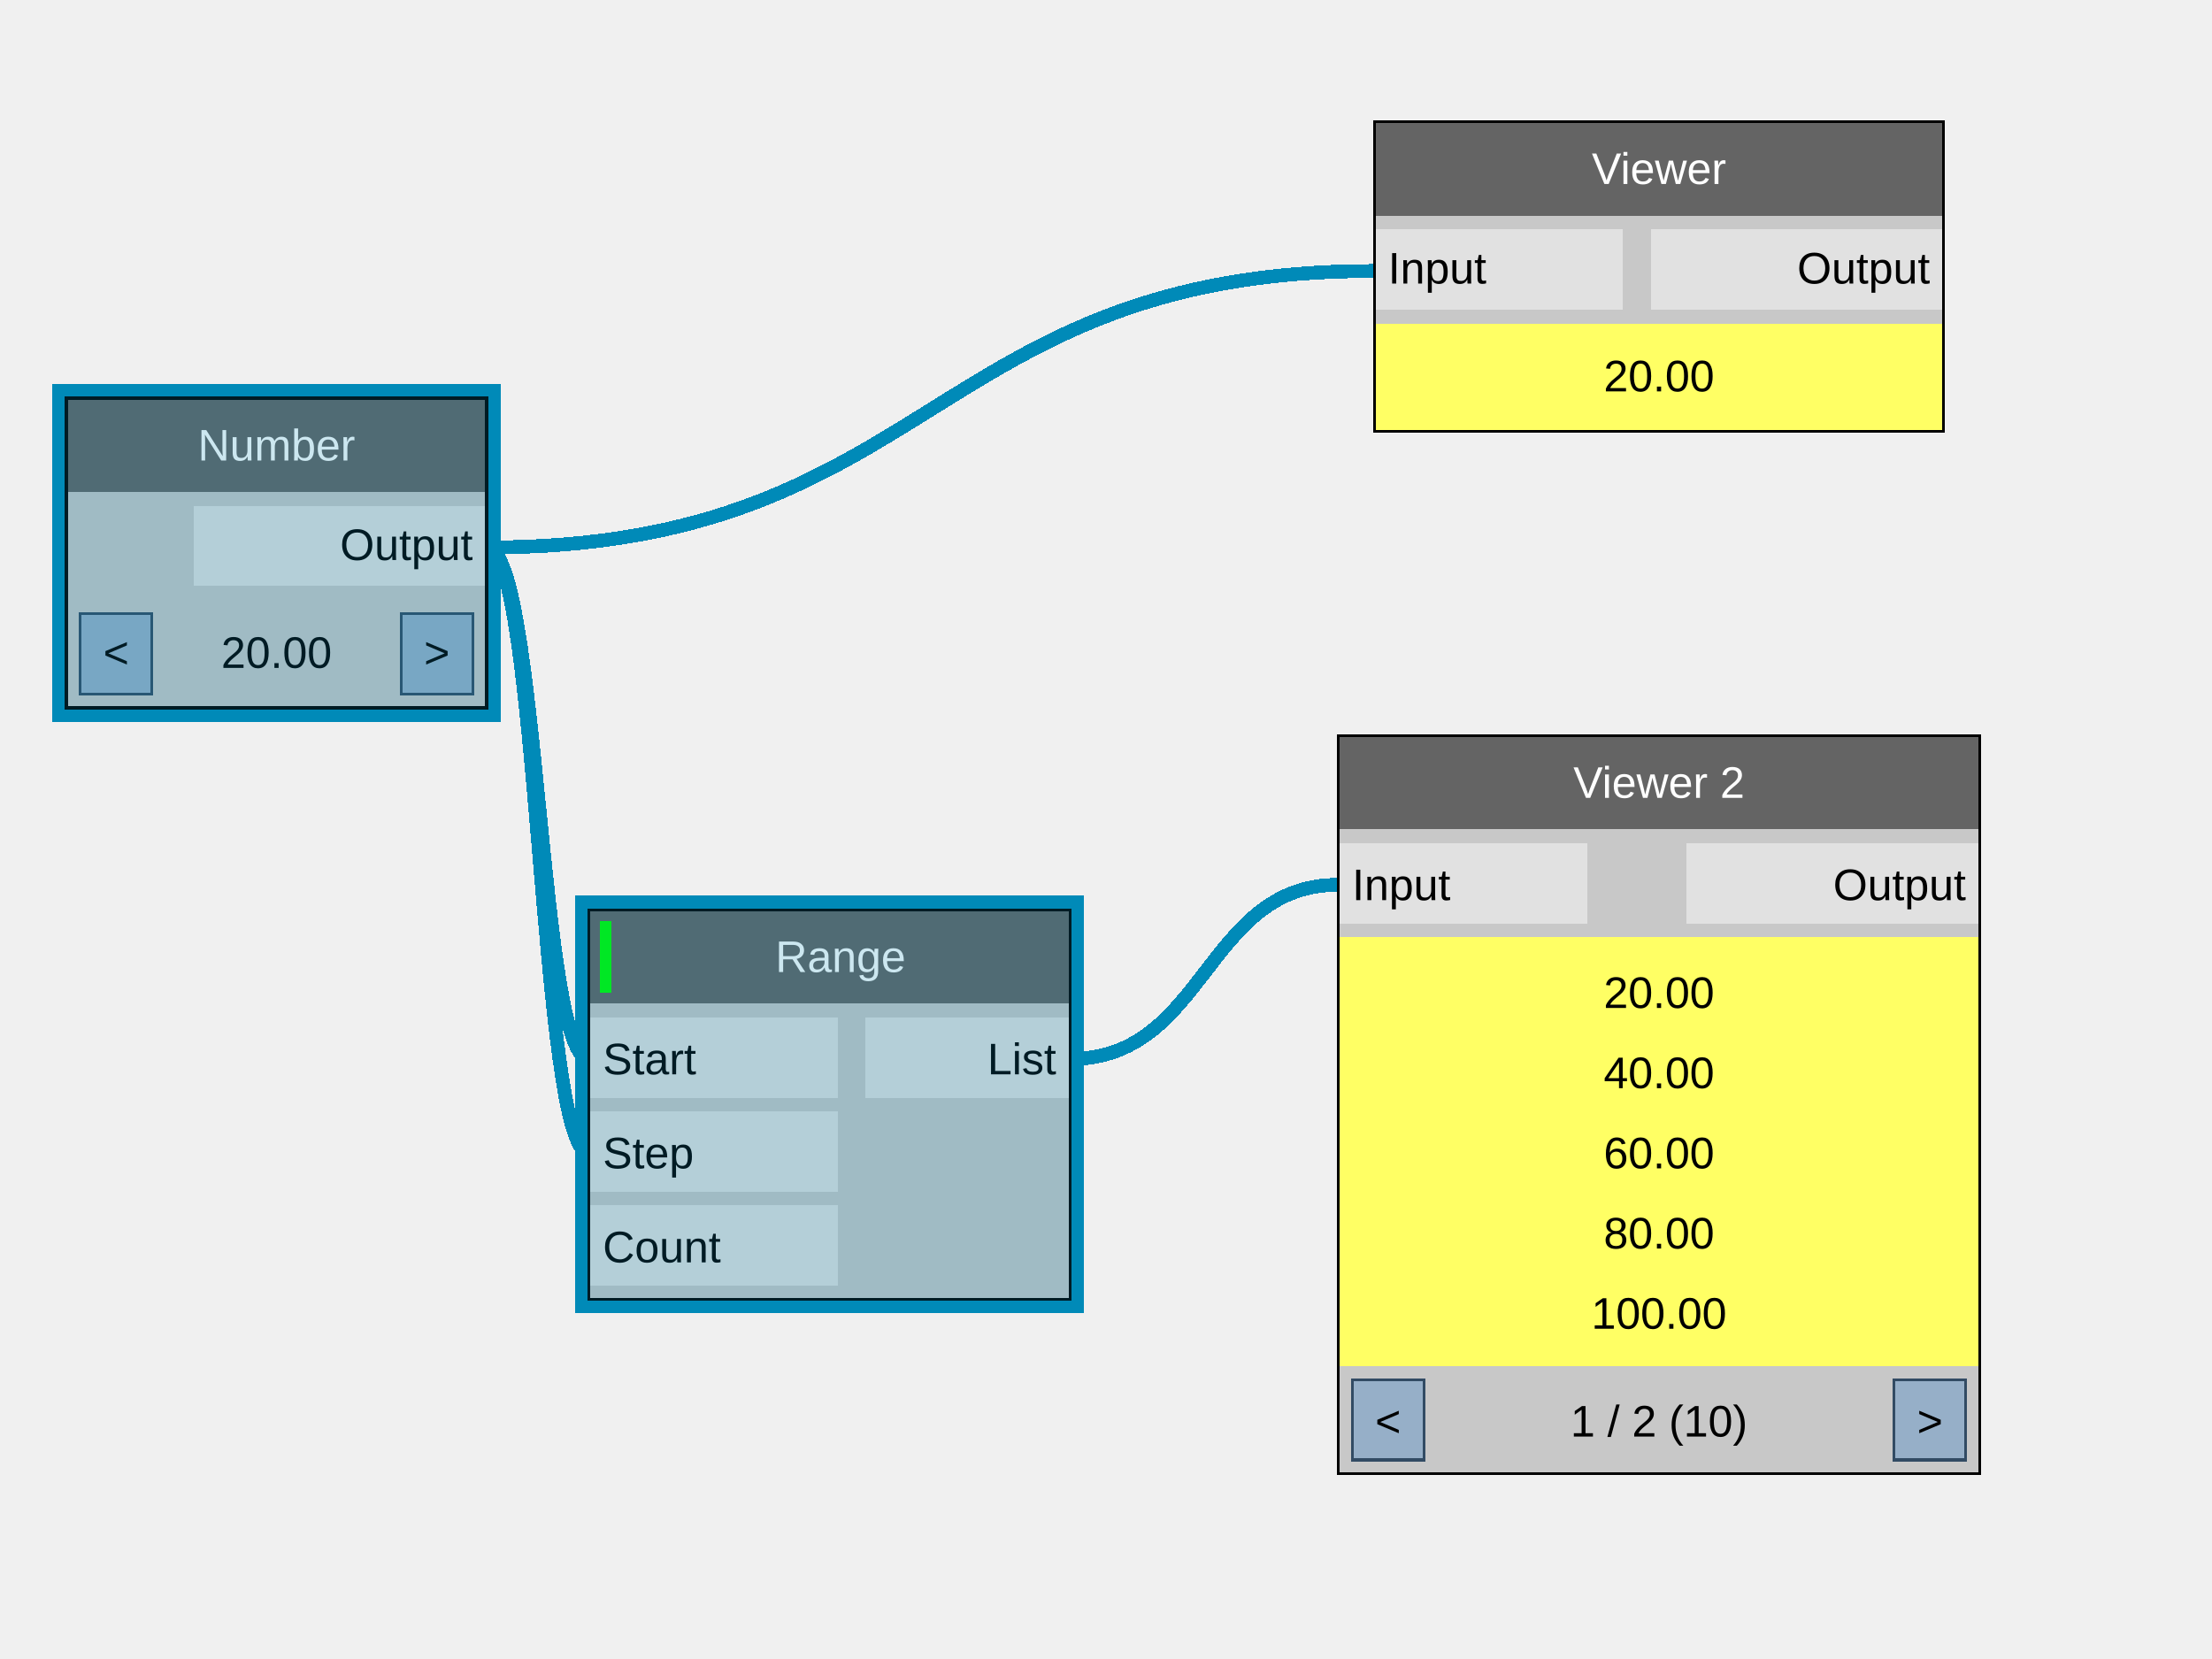
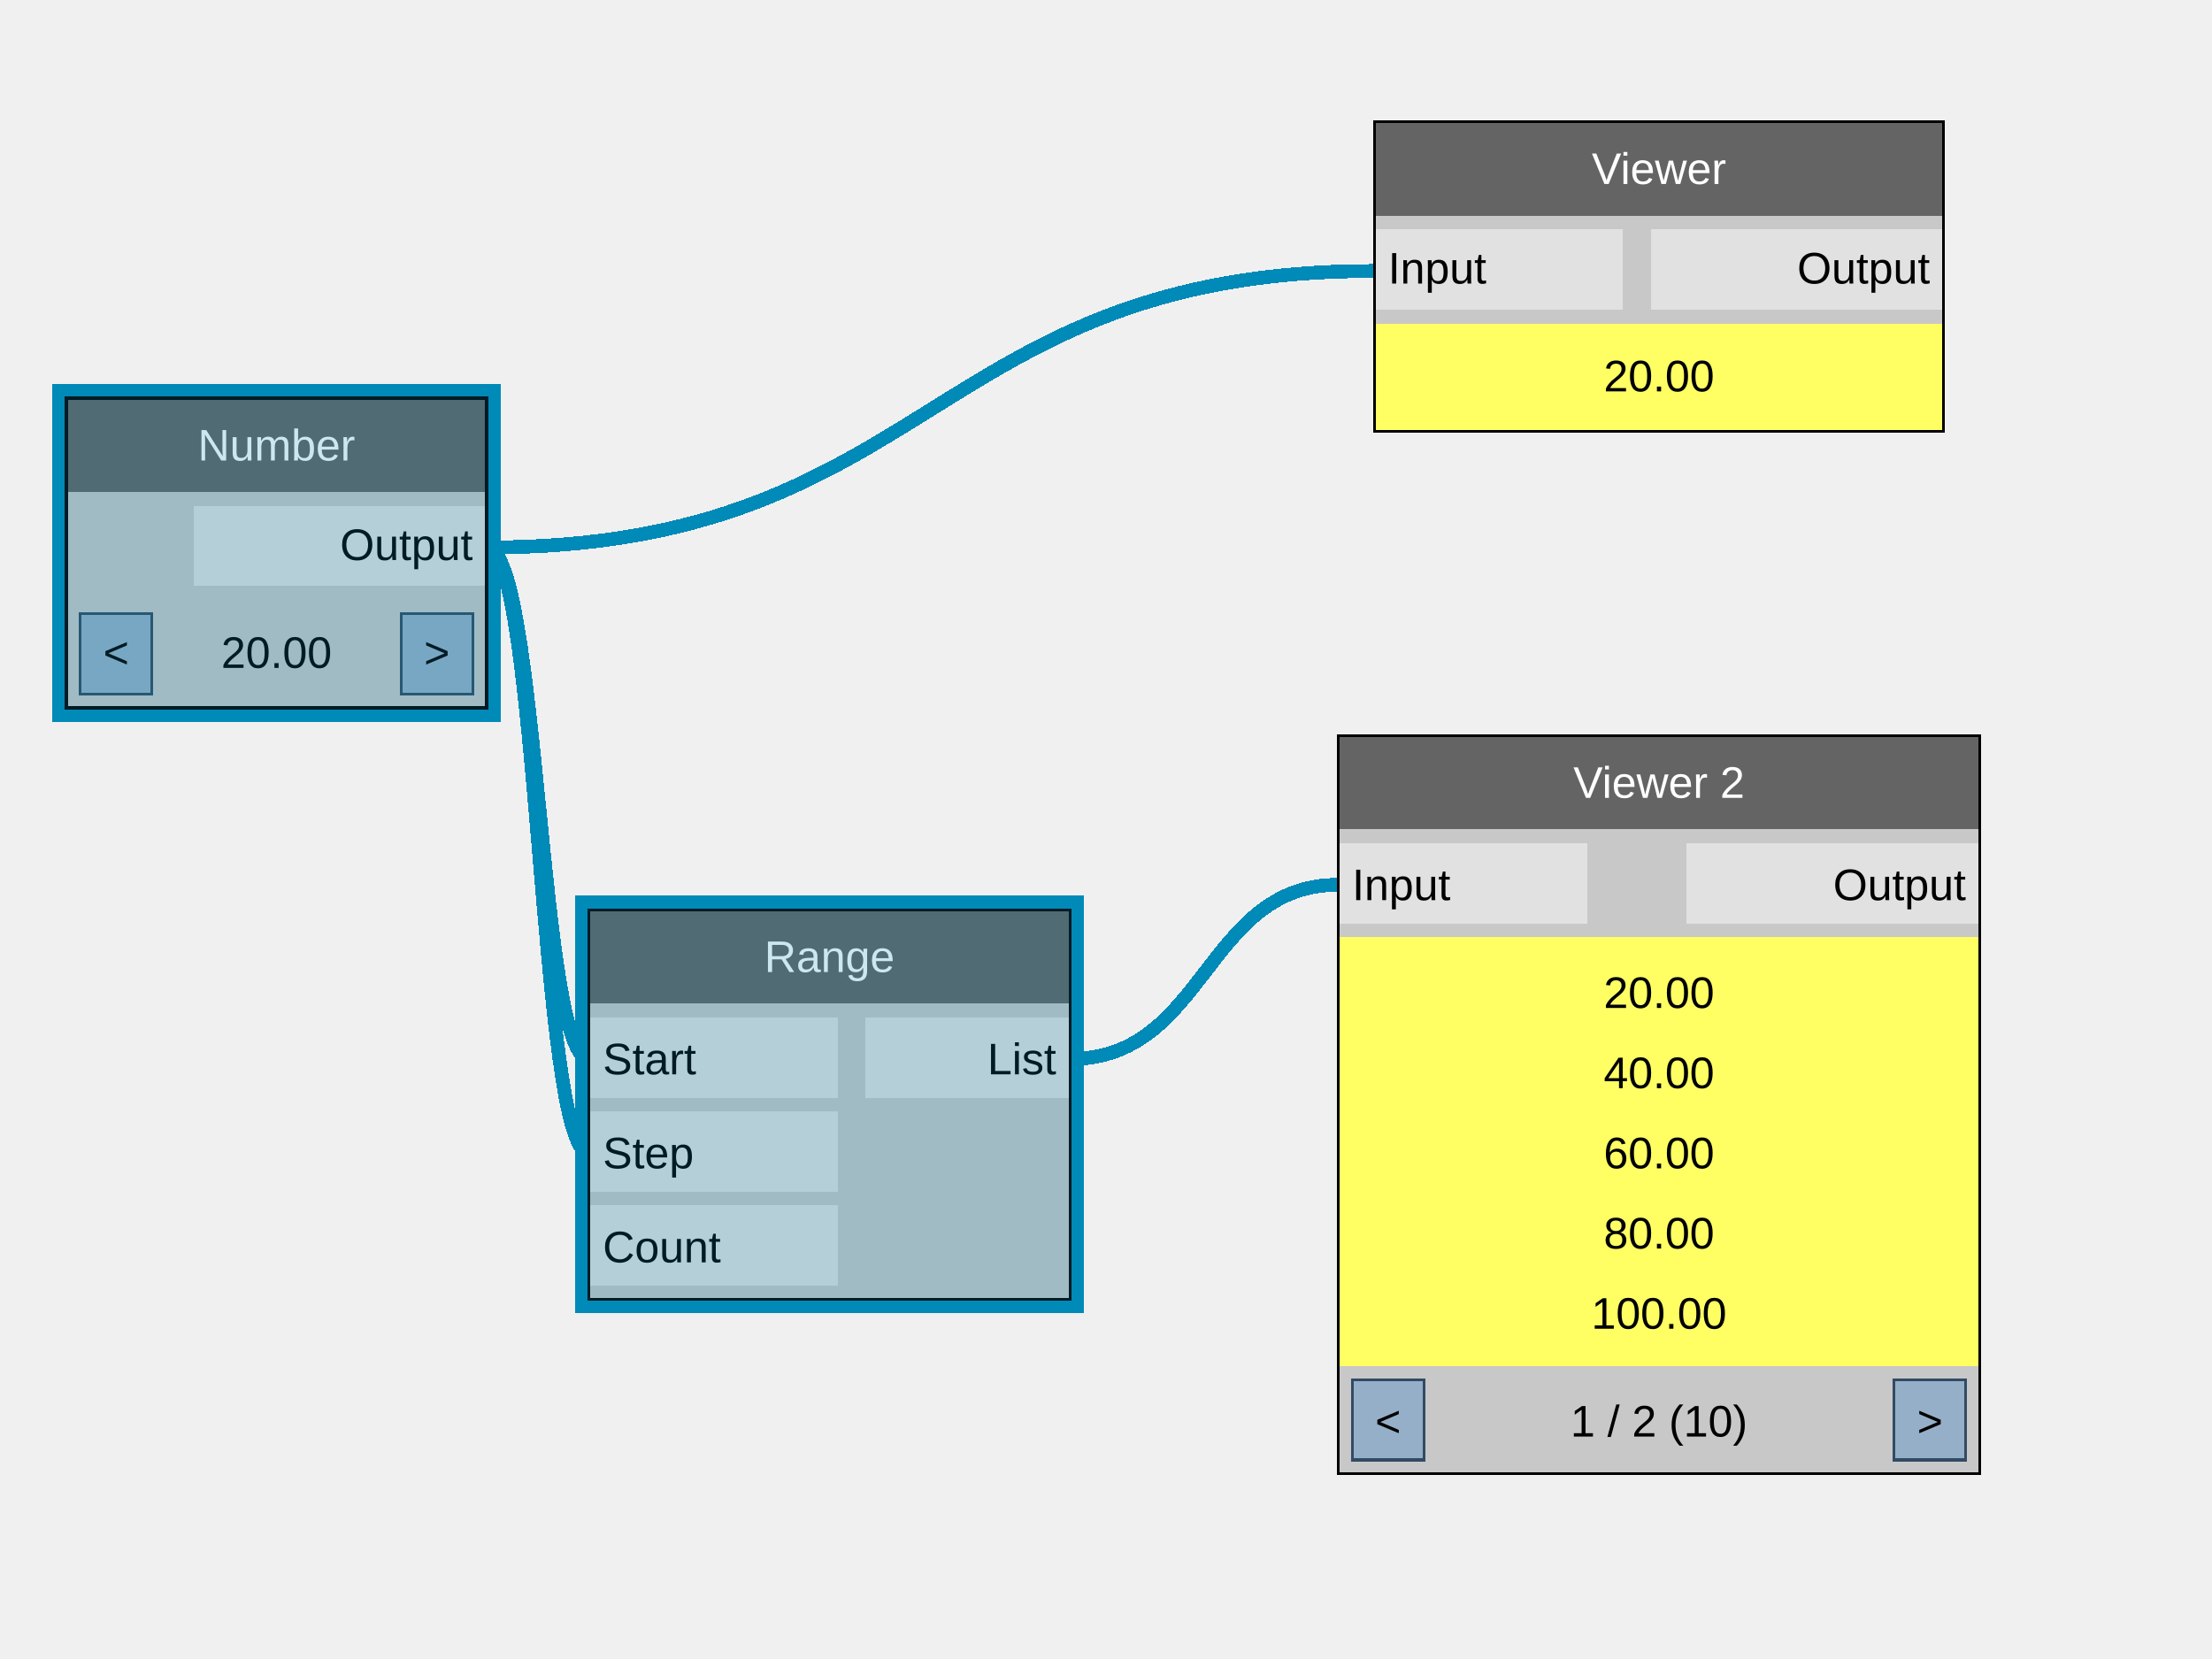
<svg xmlns="http://www.w3.org/2000/svg" version="1.1" width="800" height="600" shape-rendering="crispEdges">
  <rect x="0" y="0" width="800" height="600" style="fill:rgb(240,240,240);" />
  <path d="M176,198 C195,198 195,383 213,383" style="fill:none;stroke-width:5px;stroke:rgb(0,138,184);" />
  <path d="M176,198 C195,198 195,417 213,417" style="fill:none;stroke-width:5px;stroke:rgb(0,138,184);" />
  <path d="M176,198 C337,198 337,98 497,98" style="fill:none;stroke-width:5px;stroke:rgb(0,138,184);" />
  <path d="M387,383 C436,383 436,320 484,320" style="fill:none;stroke-width:5px;stroke:rgb(0,138,184);" />
  <rect x="19" y="139" width="162" height="122" style="fill:rgb(0,138,184);" />
  <rect x="24" y="144" width="152" height="34" style="fill:rgb(80,107,116);" />
  <text x="100" y="161" dominant-baseline="central" text-anchor="middle" style="fill:rgb(204,231,240);font-family:Arial;font-size:16px;">Number</text>
  <rect x="24" y="178" width="152" height="39" style="fill:rgb(160,187,196);" />
  <rect x="70" y="183" width="106" height="29" style="fill:rgb(180,207,216);" />
  <text x="171" y="197" dominant-baseline="central" text-anchor="end" style="fill:rgb(0,27,36);font-family:Arial;font-size:16px;">Output</text>
  <rect x="24" y="217" width="152" height="39" style="fill:rgb(160,187,196);" />
  <text x="100" y="236" dominant-baseline="central" text-anchor="middle" style="fill:rgb(0,27,36);font-family:Arial;font-size:16px;">20.00</text>
  <rect x="29" y="222" width="26" height="29" style="fill:rgb(120,167,196);" />
  <text x="42" y="236" dominant-baseline="central" text-anchor="middle" style="fill:rgb(0,27,36);font-family:Arial;font-size:16px;">&lt;</text>
  <rect x="29" y="222" width="26" height="29" style="fill:none;stroke-width:1px;stroke:rgb(40,87,116);" />
  <rect x="145" y="222" width="26" height="29" style="fill:rgb(120,167,196);" />
  <text x="158" y="236" dominant-baseline="central" text-anchor="middle" style="fill:rgb(0,27,36);font-family:Arial;font-size:16px;">&gt;</text>
  <rect x="145" y="222" width="26" height="29" style="fill:none;stroke-width:1px;stroke:rgb(40,87,116);" />
  <rect x="24" y="144" width="152" height="112" style="fill:none;stroke-width:1px;stroke:rgb(0,27,36);" />
  <rect x="208" y="324" width="184" height="151" style="fill:rgb(0,138,184);" />
  <rect x="213" y="329" width="174" height="34" style="fill:rgb(80,107,116);" />
-   <text x="304" y="346" dominant-baseline="central" text-anchor="middle" style="fill:rgb(204,231,240);font-family:Arial;font-size:16px;">Range</text>
-   <rect x="217" y="333" width="4" height="26" style="fill:rgb(0,231,36);" />
+   <text x="300" y="346" dominant-baseline="central" text-anchor="middle" style="fill:rgb(204,231,240);font-family:Arial;font-size:16px;">Range</text>
  <rect x="213" y="363" width="174" height="107" style="fill:rgb(160,187,196);" />
  <rect x="213" y="368" width="90" height="29" style="fill:rgb(180,207,216);" />
  <text x="218" y="383" dominant-baseline="central" text-anchor="start" style="fill:rgb(0,27,36);font-family:Arial;font-size:16px;">Start</text>
  <rect x="213" y="402" width="90" height="29" style="fill:rgb(180,207,216);" />
  <text x="218" y="417" dominant-baseline="central" text-anchor="start" style="fill:rgb(0,27,36);font-family:Arial;font-size:16px;">Step</text>
  <rect x="213" y="436" width="90" height="29" style="fill:rgb(180,207,216);" />
  <text x="218" y="451" dominant-baseline="central" text-anchor="start" style="fill:rgb(0,27,36);font-family:Arial;font-size:16px;">Count</text>
  <rect x="313" y="368" width="74" height="29" style="fill:rgb(180,207,216);" />
  <text x="382" y="383" dominant-baseline="central" text-anchor="end" style="fill:rgb(0,27,36);font-family:Arial;font-size:16px;">List</text>
  <rect x="213" y="329" width="174" height="141" style="fill:none;stroke-width:1px;stroke:rgb(0,27,36);" />
  <rect x="497" y="44" width="206" height="34" style="fill:rgb(100,100,100);" />
  <text x="600" y="61" dominant-baseline="central" text-anchor="middle" style="fill:rgb(255,255,255);font-family:Arial;font-size:16px;">Viewer</text>
  <rect x="497" y="78" width="206" height="39" style="fill:rgb(200,200,200);" />
  <rect x="497" y="83" width="90" height="29" style="fill:rgb(225,225,225);" />
  <text x="502" y="97" dominant-baseline="central" text-anchor="start" style="fill:rgb(0,0,0);font-family:Arial;font-size:16px;">Input</text>
  <rect x="597" y="83" width="106" height="29" style="fill:rgb(225,225,225);" />
  <text x="698" y="97" dominant-baseline="central" text-anchor="end" style="fill:rgb(0,0,0);font-family:Arial;font-size:16px;">Output</text>
  <rect x="497" y="117" width="206" height="39" style="fill:rgb(255,255,100);" />
  <text x="600" y="136" dominant-baseline="central" text-anchor="middle" style="fill:rgb(0,0,0);font-family:Arial;font-size:16px;">20.00</text>
  <rect x="497" y="44" width="206" height="112" style="fill:none;stroke-width:1px;stroke:rgb(0,0,0);" />
  <rect x="484" y="266" width="232" height="34" style="fill:rgb(100,100,100);" />
  <text x="600" y="283" dominant-baseline="central" text-anchor="middle" style="fill:rgb(255,255,255);font-family:Arial;font-size:16px;">Viewer 2</text>
  <rect x="484" y="300" width="232" height="39" style="fill:rgb(200,200,200);" />
  <rect x="484" y="305" width="90" height="29" style="fill:rgb(225,225,225);" />
  <text x="489" y="320" dominant-baseline="central" text-anchor="start" style="fill:rgb(0,0,0);font-family:Arial;font-size:16px;">Input</text>
  <rect x="610" y="305" width="106" height="29" style="fill:rgb(225,225,225);" />
  <text x="711" y="320" dominant-baseline="central" text-anchor="end" style="fill:rgb(0,0,0);font-family:Arial;font-size:16px;">Output</text>
  <rect x="484" y="339" width="232" height="155" style="fill:rgb(255,255,100);" />
  <text x="600" y="359" dominant-baseline="central" text-anchor="middle" style="fill:rgb(0,0,0);font-family:Arial;font-size:16px;">20.00</text>
  <text x="600" y="388" dominant-baseline="central" text-anchor="middle" style="fill:rgb(0,0,0);font-family:Arial;font-size:16px;">40.00</text>
  <text x="600" y="417" dominant-baseline="central" text-anchor="middle" style="fill:rgb(0,0,0);font-family:Arial;font-size:16px;">60.00</text>
  <text x="600" y="446" dominant-baseline="central" text-anchor="middle" style="fill:rgb(0,0,0);font-family:Arial;font-size:16px;">80.00</text>
  <text x="600" y="475" dominant-baseline="central" text-anchor="middle" style="fill:rgb(0,0,0);font-family:Arial;font-size:16px;">100.00</text>
  <rect x="484" y="494" width="232" height="39" style="fill:rgb(200,200,200);" />
  <text x="600" y="514" dominant-baseline="central" text-anchor="middle" style="fill:rgb(0,0,0);font-family:Arial;font-size:16px;">1 / 2 (10)</text>
  <rect x="489" y="499" width="26" height="29" style="fill:rgb(150,175,200);" />
  <text x="502" y="514" dominant-baseline="central" text-anchor="middle" style="fill:rgb(0,0,0);font-family:Arial;font-size:16px;">&lt;</text>
  <rect x="489" y="499" width="26" height="29" style="fill:none;stroke-width:1px;stroke:rgb(50,75,100);" />
  <rect x="685" y="499" width="26" height="29" style="fill:rgb(150,175,200);" />
  <text x="698" y="514" dominant-baseline="central" text-anchor="middle" style="fill:rgb(0,0,0);font-family:Arial;font-size:16px;">&gt;</text>
  <rect x="685" y="499" width="26" height="29" style="fill:none;stroke-width:1px;stroke:rgb(50,75,100);" />
  <rect x="484" y="266" width="232" height="267" style="fill:none;stroke-width:1px;stroke:rgb(0,0,0);" />
</svg>
